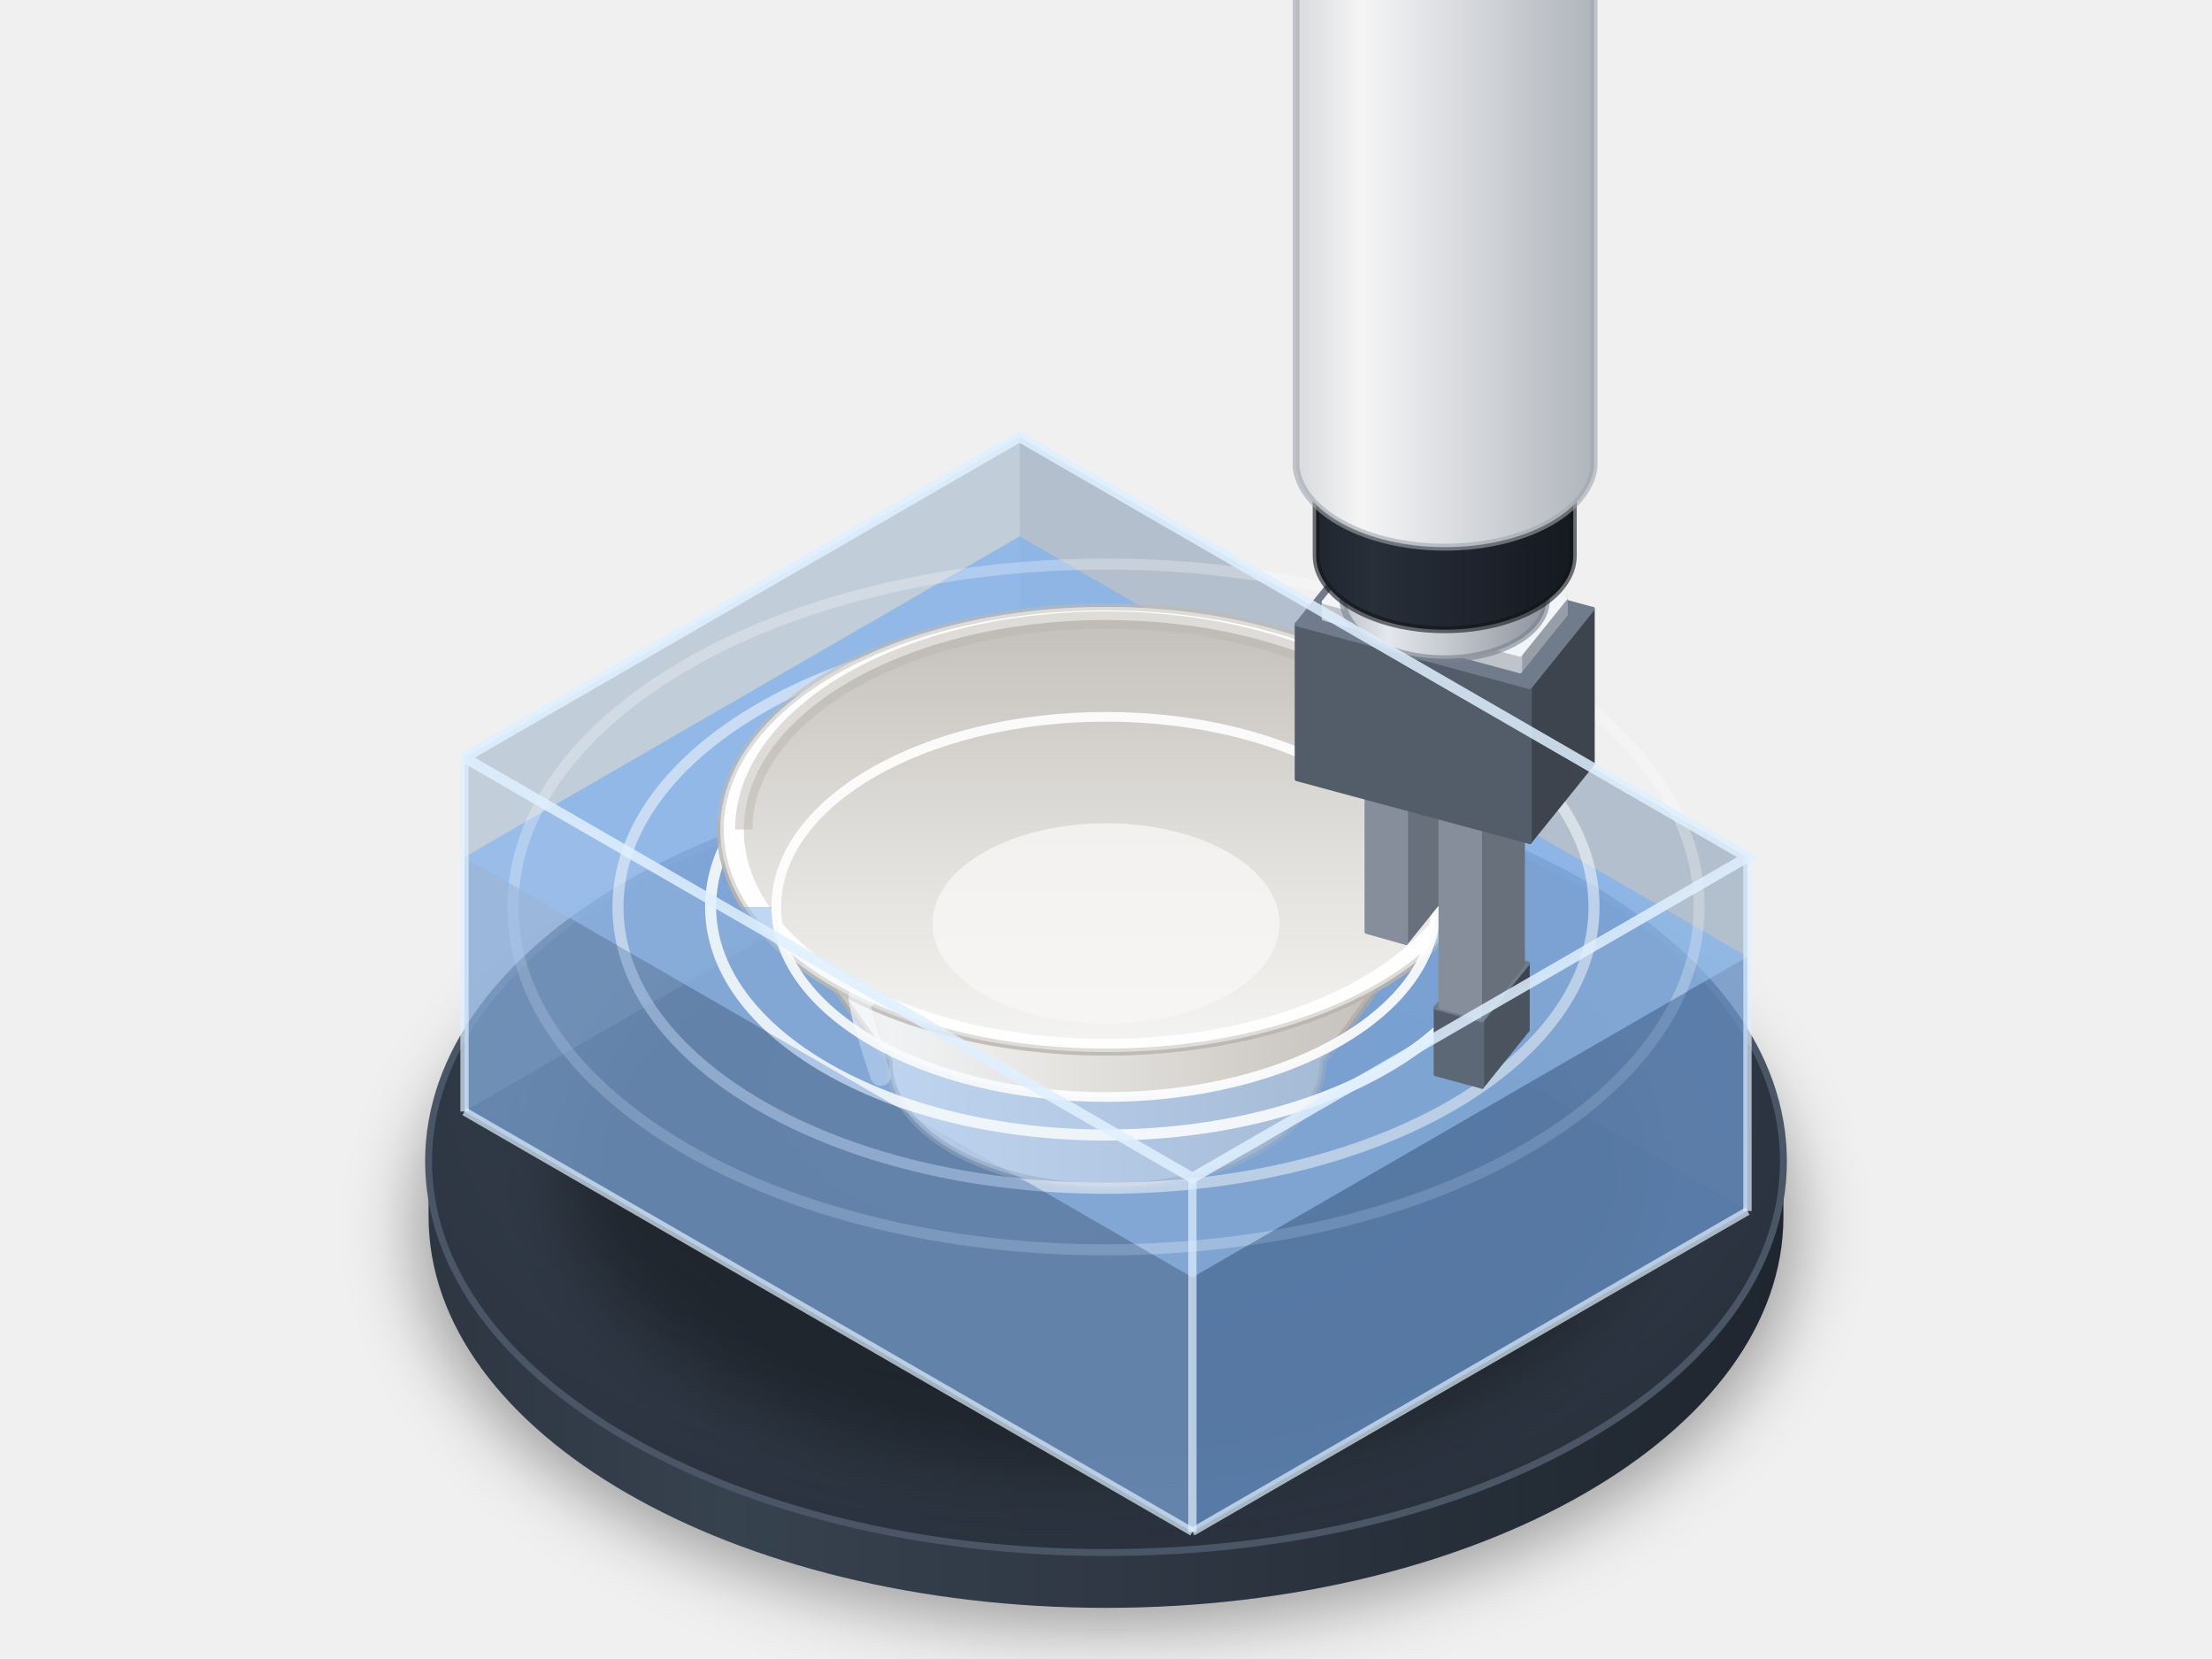
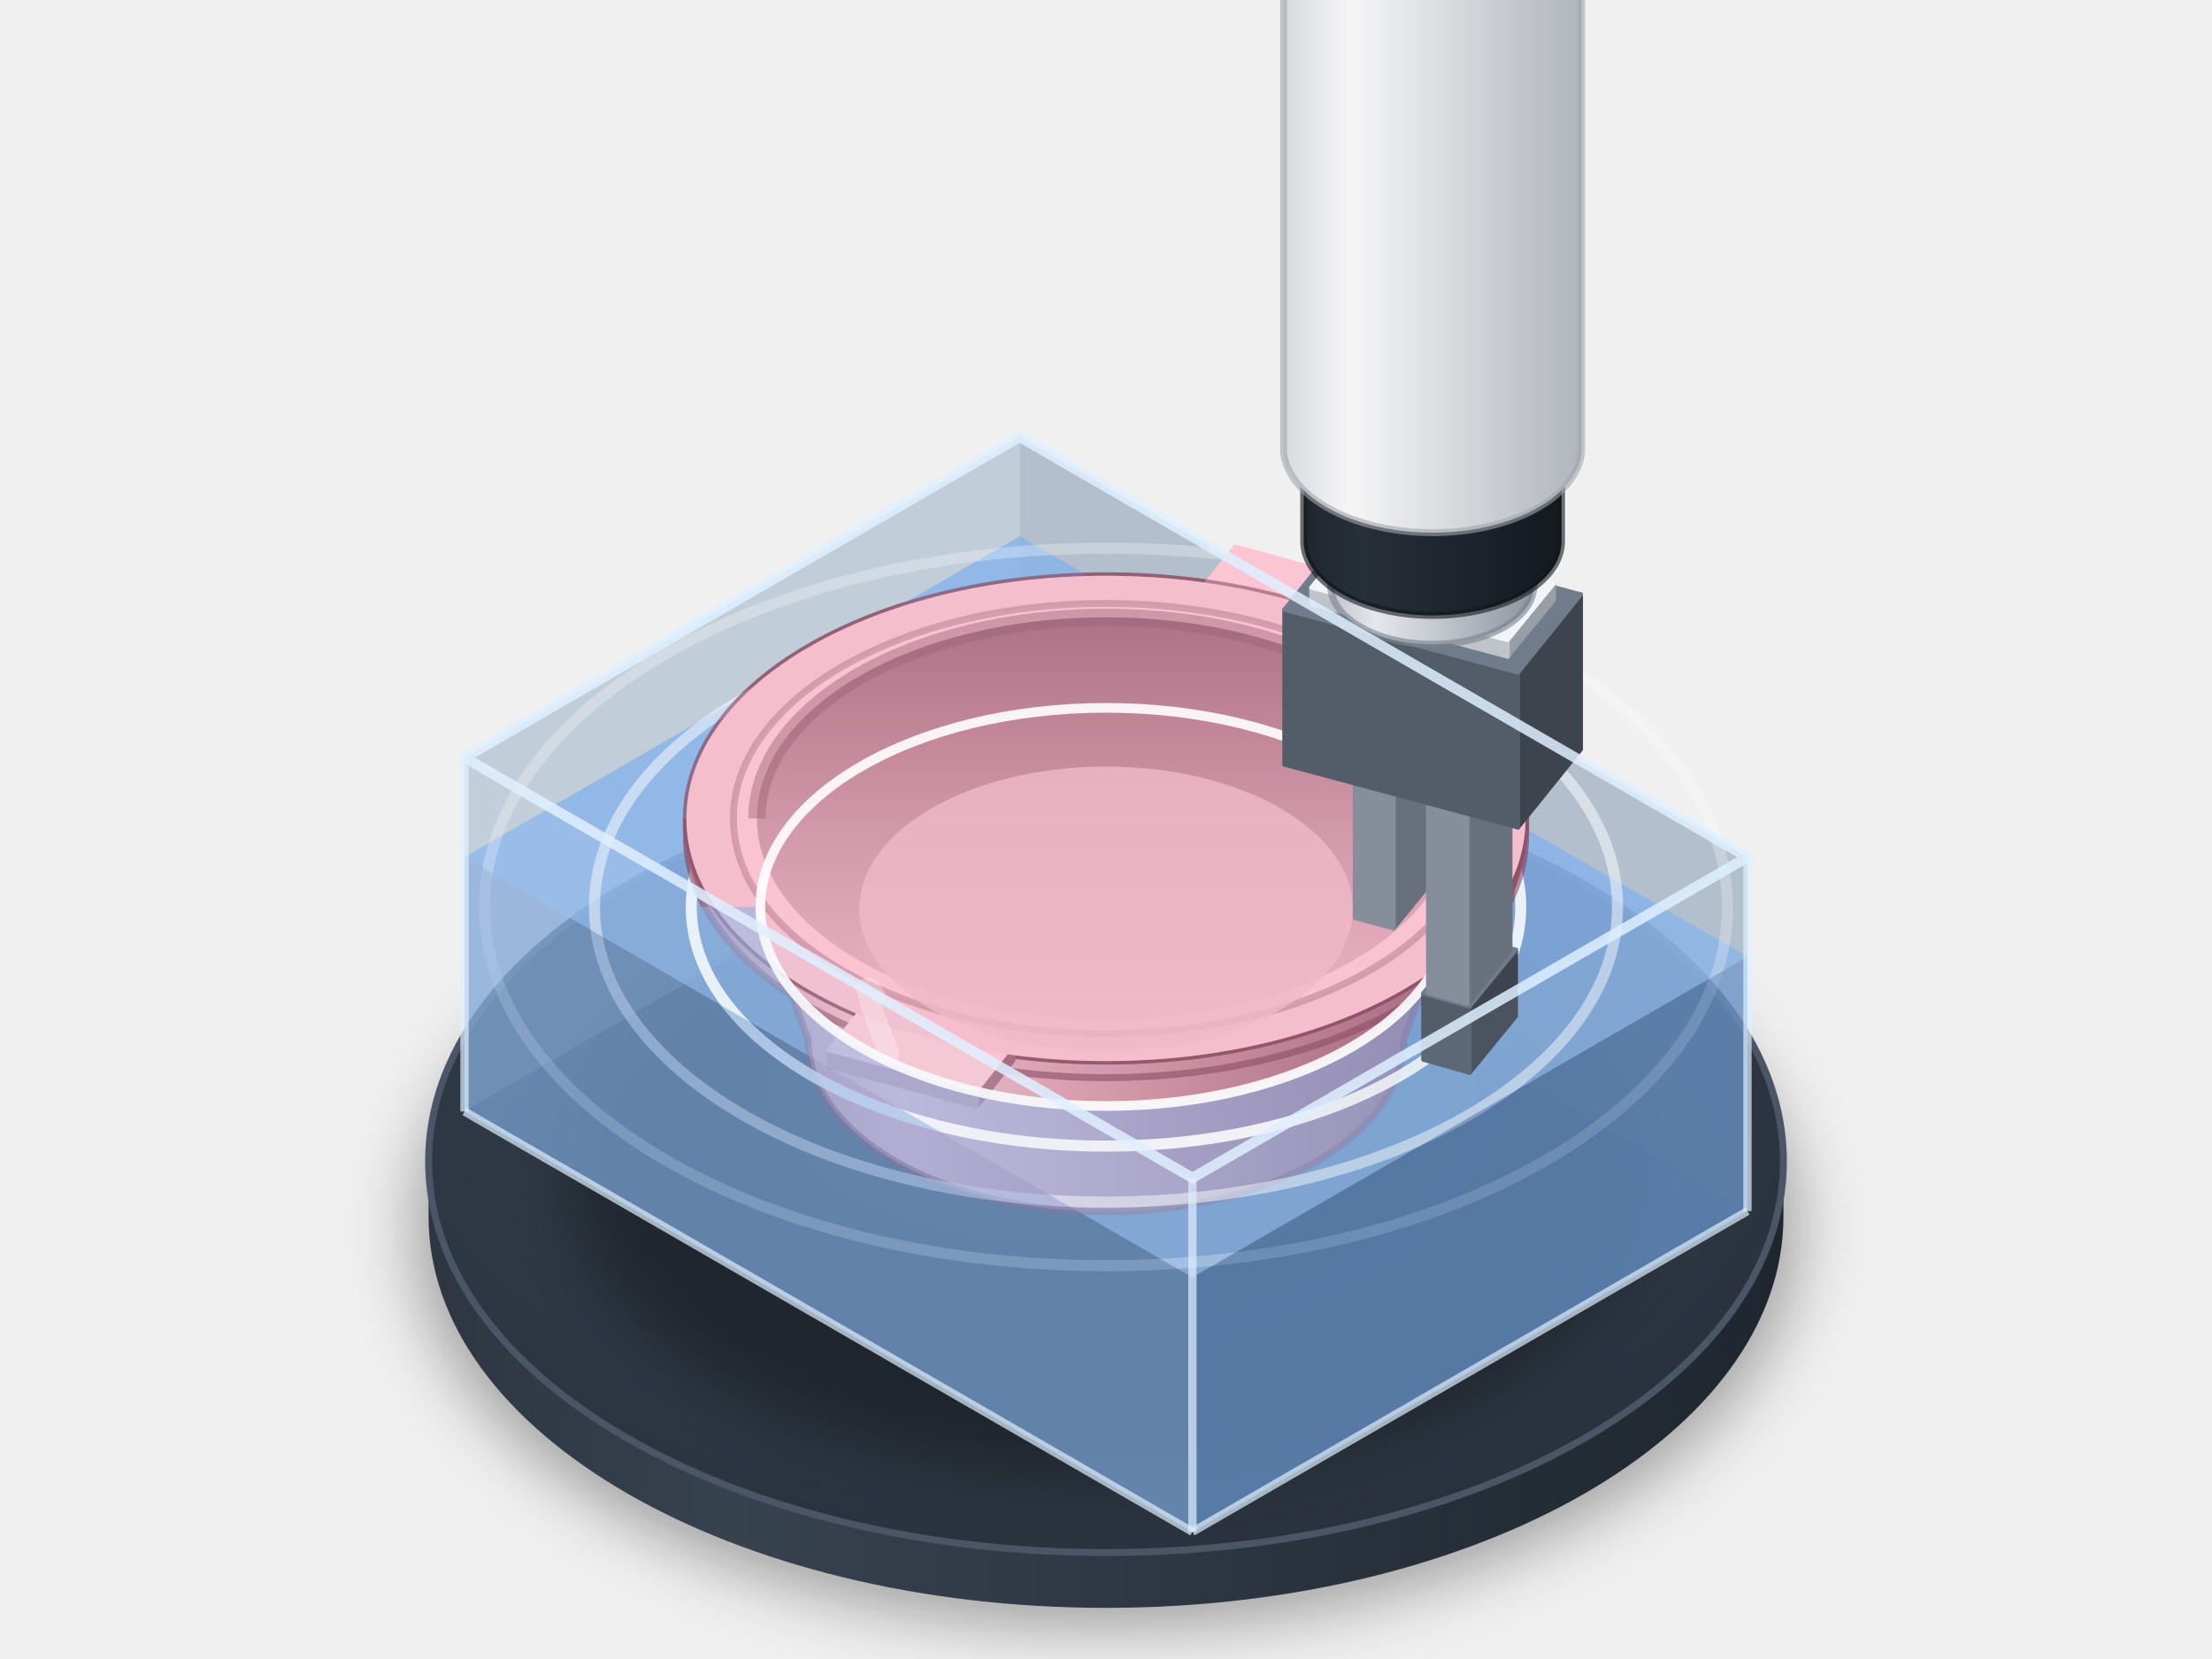
<svg xmlns="http://www.w3.org/2000/svg" viewBox="0 0 320 240" role="img" aria-label="헹굼 — 그릇">
  <defs>
    <filter id="rinse-bowl-blur" x="-50%" y="-50%" width="200%" height="200%">
      <feGaussianBlur stdDeviation="5" />
    </filter>
    <filter id="rinse-bowl-soft" x="-50%" y="-50%" width="200%" height="200%">
      <feGaussianBlur stdDeviation="2" />
    </filter>
    <linearGradient id="rinse-bowl-g1" x1="0" y1="0" x2="1" y2="0">
      <stop offset="0" stop-color="#2d3641" />
      <stop offset="0.22" stop-color="#37424f" />
      <stop offset="0.5" stop-color="#2f3844" />
      <stop offset="0.82" stop-color="#242c36" />
      <stop offset="1" stop-color="#1f262f" />
    </linearGradient>
    <radialGradient id="rinse-bowl-r2" cx="0.45" cy="0.4" r="0.7">
      <stop offset="0" stop-color="#3b4654" />
      <stop offset="0.75" stop-color="#2c3541" />
      <stop offset="1" stop-color="#252d38" />
    </radialGradient>
    <linearGradient id="rinse-bowl-g3" x1="0" y1="0" x2="1" y2="0">
-       <stop offset="0" stop-color="#dcdad6" />
-       <stop offset="0.22" stop-color="#f6f5f4" />
-       <stop offset="0.5" stop-color="#e1dfdc" />
-       <stop offset="0.82" stop-color="#c7c3be" />
-       <stop offset="1" stop-color="#b9b5ad" />
+       <stop offset="0" stop-color="#cd94a5" />
+       <stop offset="0.22" stop-color="#efb8c7" />
+       <stop offset="0.5" stop-color="#d39aab" />
+       <stop offset="0.82" stop-color="#b2768a" />
+       <stop offset="1" stop-color="#9f6277" />
    </linearGradient>
-     <linearGradient id="rinse-bowl-g4" x1="0" y1="0" x2="0" y2="1">
-       <stop offset="0" stop-color="#c4c1bb" />
-       <stop offset="0.55" stop-color="#e1dfdc" />
-       <stop offset="1" stop-color="#f3f3f1" />
+     <linearGradient id="rinse-bowl-g4" x1="0" y1="0" x2="1" y2="0">
+       <stop offset="0" stop-color="#cd94a5" />
+       <stop offset="0.22" stop-color="#efb8c7" />
+       <stop offset="0.5" stop-color="#d39aab" />
+       <stop offset="0.82" stop-color="#b2768a" />
+       <stop offset="1" stop-color="#9f6277" />
    </linearGradient>
-     <clipPath id="rinse-bowl-wl5">
+     <linearGradient id="rinse-bowl-g5" x1="0" y1="0" x2="1" y2="0">
+       <stop offset="0" stop-color="#cd94a5" />
+       <stop offset="0.22" stop-color="#efb8c7" />
+       <stop offset="0.5" stop-color="#d39aab" />
+       <stop offset="0.82" stop-color="#b2768a" />
+       <stop offset="1" stop-color="#9f6277" />
+     </linearGradient>
+     <linearGradient id="rinse-bowl-g6" x1="0" y1="0" x2="0" y2="1">
+       <stop offset="0" stop-color="#ae7286" />
+       <stop offset="0.55" stop-color="#d39aab" />
+       <stop offset="1" stop-color="#ecb4c4" />
+     </linearGradient>
+     <clipPath id="rinse-bowl-wl7">
      <rect x="-2000" y="-2000" width="4000" height="2131.2" />
-       <ellipse cx="160.0" cy="131.2" rx="47.7" ry="27.5" />
+       <ellipse cx="160.0" cy="131.2" rx="50.0" ry="28.8" />
    </clipPath>
-     <linearGradient id="rinse-bowl-g6" x1="0" y1="0" x2="1" y2="0">
-       <stop offset="0" stop-color="#dcdad6" />
-       <stop offset="0.22" stop-color="#f6f5f4" />
-       <stop offset="0.5" stop-color="#e1dfdc" />
-       <stop offset="0.82" stop-color="#c7c3be" />
-       <stop offset="1" stop-color="#b9b5ad" />
+     <linearGradient id="rinse-bowl-g8" x1="0" y1="0" x2="1" y2="0">
+       <stop offset="0" stop-color="#cd94a5" />
+       <stop offset="0.22" stop-color="#efb8c7" />
+       <stop offset="0.5" stop-color="#d39aab" />
+       <stop offset="0.82" stop-color="#b2768a" />
+       <stop offset="1" stop-color="#9f6277" />
    </linearGradient>
-     <linearGradient id="rinse-bowl-g7" x1="0" y1="0" x2="0" y2="1">
-       <stop offset="0" stop-color="#c4c1bb" />
-       <stop offset="0.55" stop-color="#e1dfdc" />
-       <stop offset="1" stop-color="#f3f3f1" />
+     <linearGradient id="rinse-bowl-g9" x1="0" y1="0" x2="1" y2="0">
+       <stop offset="0" stop-color="#cd94a5" />
+       <stop offset="0.22" stop-color="#efb8c7" />
+       <stop offset="0.5" stop-color="#d39aab" />
+       <stop offset="0.82" stop-color="#b2768a" />
+       <stop offset="1" stop-color="#9f6277" />
    </linearGradient>
-     <linearGradient id="rinse-bowl-g8" x1="0" y1="0" x2="1" y2="0">
+     <linearGradient id="rinse-bowl-g10" x1="0" y1="0" x2="1" y2="0">
+       <stop offset="0" stop-color="#cd94a5" />
+       <stop offset="0.22" stop-color="#efb8c7" />
+       <stop offset="0.5" stop-color="#d39aab" />
+       <stop offset="0.82" stop-color="#b2768a" />
+       <stop offset="1" stop-color="#9f6277" />
+     </linearGradient>
+     <linearGradient id="rinse-bowl-g11" x1="0" y1="0" x2="0" y2="1">
+       <stop offset="0" stop-color="#ae7286" />
+       <stop offset="0.55" stop-color="#d39aab" />
+       <stop offset="1" stop-color="#ecb4c4" />
+     </linearGradient>
+     <linearGradient id="rinse-bowl-g12" x1="0" y1="0" x2="1" y2="0">
      <stop offset="0" stop-color="#bfc4cb" />
      <stop offset="0.22" stop-color="#e4e7ec" />
      <stop offset="0.5" stop-color="#c6cad1" />
      <stop offset="0.82" stop-color="#a1a7b0" />
      <stop offset="1" stop-color="#8d949e" />
    </linearGradient>
-     <linearGradient id="rinse-bowl-g9" x1="0" y1="0" x2="1" y2="0">
+     <linearGradient id="rinse-bowl-g13" x1="0" y1="0" x2="1" y2="0">
      <stop offset="0" stop-color="#20262f" />
      <stop offset="0.22" stop-color="#272f39" />
      <stop offset="0.5" stop-color="#212731" />
      <stop offset="0.82" stop-color="#191e26" />
      <stop offset="1" stop-color="#151920" />
    </linearGradient>
-     <linearGradient id="rinse-bowl-g10" x1="0" y1="0" x2="1" y2="0">
+     <linearGradient id="rinse-bowl-g14" x1="0" y1="0" x2="1" y2="0">
      <stop offset="0" stop-color="#d8dadd" />
      <stop offset="0.22" stop-color="#f5f5f6" />
      <stop offset="0.5" stop-color="#dddfe2" />
      <stop offset="0.82" stop-color="#c0c4c9" />
      <stop offset="1" stop-color="#b0b5bc" />
    </linearGradient>
  </defs>
  <ellipse cx="160.0" cy="177.6" rx="99.9" ry="57.7" fill="#000" fill-opacity="0.35" filter="url(#rinse-bowl-blur)" />
  <path d="M62.0 176.0 A98.0 56.6 0 0 0 258.0 176.0 L258.0 168.0 A98.0 56.6 0 0 1 62.0 168.0 Z" fill="url(#rinse-bowl-g1)" />
  <ellipse cx="160.0" cy="168.0" rx="98.0" ry="56.6" fill="url(#rinse-bowl-r2)" stroke="#4a5666" stroke-width="1" />
  <ellipse cx="160.0" cy="168.0" rx="78.4" ry="45.3" fill="#000" fill-opacity="0.35" filter="url(#rinse-bowl-blur)" />
  <polygon points="147.5,114.4 252.8,175.2 252.8,124.0 147.5,63.2" fill="#8298af" fill-opacity=".55" />
  <polygon points="147.5,114.4 67.2,160.8 67.2,109.6 147.5,63.2" fill="#9bb0c5" fill-opacity=".55" />
  <polygon points="147.5,114.4 252.8,175.2 172.5,221.6 67.2,160.8" fill="#7088a1" fill-opacity=".6" />
  <polygon points="147.5,77.6 252.8,138.4 172.5,184.8 67.2,124.0" fill="#89b6f0" fill-opacity=".55" />
-   <path d="M128.6 153.6 A31.4 18.1 0 0 0 191.4 153.6 L215.8 120.0 A55.8 32.2 0 0 1 104.2 120.0 Z" fill="url(#rinse-bowl-g3)" stroke="#aba69d" stroke-width="1" stroke-opacity=".6" />
-   <ellipse cx="160.0" cy="120.0" rx="55.8" ry="32.2" fill="#fefefe" stroke="#bfbbb4" stroke-width="1" stroke-opacity=".5" />
-   <ellipse cx="160.0" cy="120.0" rx="52.4" ry="30.3" fill="url(#rinse-bowl-g4)" />
-   <ellipse cx="160.0" cy="133.6" rx="25.1" ry="14.5" fill="#f7f6f5" fill-opacity=".8" />
-   <path d="M107.6 120.0 A52.4 30.3 0 0 1 212.4 120.0" fill="none" stroke="#b9b5ad" stroke-width="2.5" stroke-opacity=".45" />
-   <path d="M125.4 144.2 Q122.4 140.8 127.4 155.6" stroke="#fff" stroke-opacity=".55" stroke-width="3" fill="none" stroke-linecap="round" />
+   <path d="M132.6 153.6 A27.4 15.8 0 0 0 187.4 153.6 L189.4 150.4 A29.4 17.0 0 0 1 130.6 150.4 Z" fill="url(#rinse-bowl-g3)" stroke="#8d4e65" stroke-width="1" stroke-opacity=".6" />
+   <path d="M116.9 150.4 A43.1 24.9 0 0 0 203.1 150.4 L213.9 120.8 A53.9 31.1 0 0 1 106.1 120.8 Z" fill="url(#rinse-bowl-g4)" stroke="#8d4e65" stroke-width="1" stroke-opacity=".6" />
+   <polygon points="200.1,87.3 194.7,93.9 194.7,91.5 200.1,84.9" fill="#a96d81" stroke="#a96d81" stroke-width=".6" stroke-linejoin="round" />
+   <polygon points="194.7,93.9 173.4,88.2 173.4,85.8 194.7,91.5" fill="#cd93a5" stroke="#cd93a5" stroke-width=".6" stroke-linejoin="round" />
+   <polygon points="200.1,84.9 194.7,91.5 173.4,85.8 178.7,79.1" fill="#fbc5d3" stroke="#fbc5d3" stroke-width=".6" stroke-linejoin="round" />
+   <path d="M99.3 120.8 A60.7 35.1 0 0 0 220.7 120.8 L220.7 118.4 A60.7 35.1 0 0 1 99.3 118.4 Z" fill="url(#rinse-bowl-g5)" stroke="#8d4e65" stroke-width="1" stroke-opacity=".6" />
+   <ellipse cx="160.0" cy="118.4" rx="60.7" ry="35.1" fill="#f5becd" stroke="#8d4e65" stroke-width="1" stroke-opacity=".6" />
+   <polygon points="146.6,153.4 141.3,160.1 141.3,157.7 146.6,151.0" fill="#a96d81" stroke="#a96d81" stroke-width=".6" stroke-linejoin="round" />
+   <polygon points="141.3,160.1 119.9,154.3 119.9,151.9 141.3,157.7" fill="#cd93a5" stroke="#cd93a5" stroke-width=".6" stroke-linejoin="round" />
+   <polygon points="146.6,151.0 141.3,157.7 119.9,151.9 125.3,145.3" fill="#fbc5d3" stroke="#fbc5d3" stroke-width=".6" stroke-linejoin="round" />
+   <ellipse cx="160.0" cy="118.4" rx="60.7" ry="35.1" fill="#f5becd" />
+   <ellipse cx="160.0" cy="118.4" rx="53.9" ry="31.1" fill="#f9c3d1" stroke="#ae7286" stroke-width="1" stroke-opacity=".45" />
+   <ellipse cx="160.0" cy="118.4" rx="50.5" ry="29.1" fill="url(#rinse-bowl-g6)" />
+   <ellipse cx="160.0" cy="131.5" rx="35.7" ry="20.6" fill="#f0b9c8" fill-opacity=".8" />
+   <path d="M109.5 118.4 A50.5 29.1 0 0 1 210.5 118.4" fill="none" stroke="#9f6277" stroke-width="2.5" stroke-opacity=".45" />
+   <path d="M126.6 144.1 Q123.6 139.6 128.6 152.4" stroke="#fff" stroke-opacity="0.3" stroke-width="3" fill="none" stroke-linecap="round" />
  <polygon points="147.5,77.6 252.8,138.4 172.5,184.8 67.2,124.0" fill="#83b0eb" fill-opacity=".5" />
-   <ellipse cx="160.0" cy="131.2" rx="57.2" ry="33.0" fill="none" stroke="#ffffff" stroke-opacity="0.85" stroke-width="1.6" />
-   <ellipse cx="160.0" cy="131.2" rx="70.6" ry="40.7" fill="none" stroke="#ffffff" stroke-opacity="0.5" stroke-width="1.6" />
-   <ellipse cx="160.0" cy="131.2" rx="85.8" ry="49.6" fill="none" stroke="#ffffff" stroke-opacity="0.28" stroke-width="1.6" />
-   <g clip-path="url(#rinse-bowl-wl5)">
-     <path d="M128.6 153.6 A31.4 18.1 0 0 0 191.4 153.6 L215.8 120.0 A55.8 32.2 0 0 1 104.2 120.0 Z" fill="url(#rinse-bowl-g6)" stroke="#aba69d" stroke-width="1" stroke-opacity=".6" />
-     <ellipse cx="160.0" cy="120.0" rx="55.8" ry="32.2" fill="#fefefe" stroke="#bfbbb4" stroke-width="1" stroke-opacity=".5" />
-     <ellipse cx="160.0" cy="120.0" rx="52.4" ry="30.3" fill="url(#rinse-bowl-g7)" />
-     <ellipse cx="160.0" cy="133.6" rx="25.1" ry="14.5" fill="#f7f6f5" fill-opacity=".8" />
-     <path d="M107.6 120.0 A52.4 30.3 0 0 1 212.4 120.0" fill="none" stroke="#b9b5ad" stroke-width="2.5" stroke-opacity=".45" />
-     <path d="M125.4 144.2 Q122.4 140.8 127.4 155.6" stroke="#fff" stroke-opacity=".55" stroke-width="3" fill="none" stroke-linecap="round" />
+   <ellipse cx="160.0" cy="131.2" rx="60.0" ry="34.6" fill="none" stroke="#ffffff" stroke-opacity="0.85" stroke-width="1.6" />
+   <ellipse cx="160.0" cy="131.2" rx="74.0" ry="42.7" fill="none" stroke="#ffffff" stroke-opacity="0.5" stroke-width="1.6" />
+   <ellipse cx="160.0" cy="131.2" rx="89.9" ry="51.9" fill="none" stroke="#ffffff" stroke-opacity="0.28" stroke-width="1.6" />
+   <g clip-path="url(#rinse-bowl-wl7)">
+     <path d="M132.6 153.6 A27.4 15.8 0 0 0 187.4 153.6 L189.4 150.4 A29.4 17.0 0 0 1 130.6 150.4 Z" fill="url(#rinse-bowl-g8)" stroke="#8d4e65" stroke-width="1" stroke-opacity=".6" />
+     <path d="M116.9 150.4 A43.1 24.9 0 0 0 203.1 150.4 L213.9 120.8 A53.9 31.1 0 0 1 106.1 120.8 Z" fill="url(#rinse-bowl-g9)" stroke="#8d4e65" stroke-width="1" stroke-opacity=".6" />
+     <polygon points="200.1,87.3 194.7,93.9 194.7,91.5 200.1,84.9" fill="#a96d81" stroke="#a96d81" stroke-width=".6" stroke-linejoin="round" />
+     <polygon points="194.7,93.9 173.4,88.2 173.4,85.8 194.7,91.5" fill="#cd93a5" stroke="#cd93a5" stroke-width=".6" stroke-linejoin="round" />
+     <polygon points="200.1,84.9 194.7,91.5 173.4,85.8 178.7,79.1" fill="#fbc5d3" stroke="#fbc5d3" stroke-width=".6" stroke-linejoin="round" />
+     <path d="M99.3 120.8 A60.7 35.1 0 0 0 220.7 120.8 L220.7 118.4 A60.7 35.1 0 0 1 99.3 118.4 Z" fill="url(#rinse-bowl-g10)" stroke="#8d4e65" stroke-width="1" stroke-opacity=".6" />
+     <ellipse cx="160.0" cy="118.4" rx="60.7" ry="35.1" fill="#f5becd" stroke="#8d4e65" stroke-width="1" stroke-opacity=".6" />
+     <polygon points="146.6,153.4 141.3,160.1 141.3,157.7 146.6,151.0" fill="#a96d81" stroke="#a96d81" stroke-width=".6" stroke-linejoin="round" />
+     <polygon points="141.3,160.1 119.9,154.3 119.9,151.9 141.3,157.7" fill="#cd93a5" stroke="#cd93a5" stroke-width=".6" stroke-linejoin="round" />
+     <polygon points="146.6,151.0 141.3,157.7 119.9,151.9 125.3,145.3" fill="#fbc5d3" stroke="#fbc5d3" stroke-width=".6" stroke-linejoin="round" />
+     <ellipse cx="160.0" cy="118.4" rx="60.7" ry="35.1" fill="#f5becd" />
+     <ellipse cx="160.0" cy="118.4" rx="53.9" ry="31.1" fill="#f9c3d1" stroke="#ae7286" stroke-width="1" stroke-opacity=".45" />
+     <ellipse cx="160.0" cy="118.4" rx="50.5" ry="29.1" fill="url(#rinse-bowl-g11)" />
+     <ellipse cx="160.0" cy="131.5" rx="35.7" ry="20.6" fill="#f0b9c8" fill-opacity=".8" />
+     <path d="M109.5 118.4 A50.5 29.1 0 0 1 210.5 118.4" fill="none" stroke="#9f6277" stroke-width="2.5" stroke-opacity=".45" />
+     <path d="M126.6 144.1 Q123.6 139.6 128.6 152.4" stroke="#fff" stroke-opacity="0.3" stroke-width="3" fill="none" stroke-linecap="round" />
  </g>
-   <ellipse cx="160.0" cy="131.2" rx="47.7" ry="27.5" fill="none" stroke="#ffffff" stroke-opacity=".9" stroke-width="1.4" />
-   <polygon points="209.6,128.7 203.4,136.4 203.4,115.6 209.6,107.9" fill="#68707b" stroke="#68707b" stroke-width=".6" stroke-linejoin="round" />
-   <polygon points="203.4,136.4 197.7,134.8 197.7,114.0 203.4,115.6" fill="#858e9a" stroke="#858e9a" stroke-width=".6" stroke-linejoin="round" />
-   <polygon points="204.0,106.4 209.6,107.9 203.4,115.6 197.7,114.0" fill="#aab4c1" stroke="#aab4c1" stroke-width=".6" stroke-linejoin="round" />
-   <polygon points="221.0,149.0 214.4,157.2 214.4,147.6 221.0,139.4" fill="#3d444e" stroke="#3d444e" stroke-width=".6" stroke-linejoin="round" />
-   <polygon points="214.4,157.2 207.7,155.4 207.7,145.8 214.4,147.6" fill="#535c69" stroke="#535c69" stroke-width=".6" stroke-linejoin="round" />
-   <polygon points="214.3,137.6 221.0,139.4 214.4,147.6 207.7,145.8" fill="#707b8b" stroke="#707b8b" stroke-width=".6" stroke-linejoin="round" />
-   <polygon points="220.3,139.6 214.1,147.2 214.1,118.4 220.3,110.8" fill="#68707b" stroke="#68707b" stroke-width=".6" stroke-linejoin="round" />
-   <polygon points="214.1,147.2 208.4,145.7 208.4,116.9 214.1,118.4" fill="#858e9a" stroke="#858e9a" stroke-width=".6" stroke-linejoin="round" />
-   <polygon points="214.6,109.2 220.3,110.8 214.1,118.4 208.4,116.9" fill="#aab4c1" stroke="#aab4c1" stroke-width=".6" stroke-linejoin="round" />
-   <polygon points="230.4,110.5 221.3,121.8 221.3,99.4 230.4,88.1" fill="#3d444e" stroke="#3d444e" stroke-width=".6" stroke-linejoin="round" />
-   <polygon points="221.3,121.8 187.6,112.7 187.6,90.3 221.3,99.4" fill="#535c69" stroke="#535c69" stroke-width=".6" stroke-linejoin="round" />
-   <polygon points="196.7,79.0 230.4,88.1 221.3,99.4 187.6,90.3" fill="#707b8b" stroke="#707b8b" stroke-width=".6" stroke-linejoin="round" />
-   <polygon points="226.5,88.9 219.9,97.1 219.9,94.7 226.5,86.5" fill="#989ea8" stroke="#989ea8" stroke-width=".6" stroke-linejoin="round" />
-   <polygon points="219.9,97.1 191.5,89.5 191.5,87.1 219.9,94.7" fill="#bfc4cb" stroke="#bfc4cb" stroke-width=".6" stroke-linejoin="round" />
-   <polygon points="198.1,78.9 226.5,86.5 219.9,94.7 191.5,87.1" fill="#f1f4f8" stroke="#f1f4f8" stroke-width=".6" stroke-linejoin="round" />
-   <path d="M194.3 86.8 A14.7 8.5 0 0 0 223.7 86.8 L223.7 80.4 A14.7 8.5 0 0 1 194.3 80.4 Z" fill="url(#rinse-bowl-g8)" stroke="#79818c" stroke-width="1" stroke-opacity=".6" />
-   <ellipse cx="209.0" cy="80.4" rx="14.7" ry="8.5" fill="#eceff4" stroke="#79818c" stroke-width="1" stroke-opacity=".6" />
-   <path d="M190.4 80.4 A18.6 10.7 0 0 0 227.6 80.4 L227.6 67.6 A18.6 10.7 0 0 1 190.4 67.6 Z" fill="url(#rinse-bowl-g9)" stroke="#11141a" stroke-width="1" stroke-opacity=".6" />
-   <ellipse cx="209.0" cy="67.6" rx="18.6" ry="10.7" fill="#29313c" stroke="#11141a" stroke-width="1" stroke-opacity=".6" />
-   <path d="M187.5 67.6 A21.6 12.4 0 0 0 230.6 67.6 L230.6 -92.4 A21.6 12.4 0 0 1 187.5 -92.4 Z" fill="url(#rinse-bowl-g10)" stroke="#a1a6ae" stroke-width="1" stroke-opacity=".6" />
+   <ellipse cx="160.0" cy="131.2" rx="50.0" ry="28.8" fill="none" stroke="#ffffff" stroke-opacity=".9" stroke-width="1.4" />
+   <polygon points="207.9,126.6 201.6,134.3 201.6,113.5 207.9,105.8" fill="#68707b" stroke="#68707b" stroke-width=".6" stroke-linejoin="round" />
+   <polygon points="201.6,134.3 196.0,132.8 196.0,112.0 201.6,113.5" fill="#858e9a" stroke="#858e9a" stroke-width=".6" stroke-linejoin="round" />
+   <polygon points="202.2,104.3 207.9,105.8 201.6,113.5 196.0,112.0" fill="#aab4c1" stroke="#aab4c1" stroke-width=".6" stroke-linejoin="round" />
+   <polygon points="219.3,147.0 212.6,155.2 212.6,145.6 219.3,137.4" fill="#3d444e" stroke="#3d444e" stroke-width=".6" stroke-linejoin="round" />
+   <polygon points="212.6,155.2 205.9,153.3 205.9,143.7 212.6,145.6" fill="#535c69" stroke="#535c69" stroke-width=".6" stroke-linejoin="round" />
+   <polygon points="212.5,135.5 219.3,137.4 212.6,145.6 205.9,143.7" fill="#707b8b" stroke="#707b8b" stroke-width=".6" stroke-linejoin="round" />
+   <polygon points="218.5,137.5 212.3,145.2 212.3,116.4 218.5,108.7" fill="#68707b" stroke="#68707b" stroke-width=".6" stroke-linejoin="round" />
+   <polygon points="212.3,145.2 206.6,143.6 206.6,114.8 212.3,116.4" fill="#858e9a" stroke="#858e9a" stroke-width=".6" stroke-linejoin="round" />
+   <polygon points="212.8,107.1 218.5,108.7 212.3,116.4 206.6,114.8" fill="#aab4c1" stroke="#aab4c1" stroke-width=".6" stroke-linejoin="round" />
+   <polygon points="228.7,108.4 219.6,119.7 219.6,97.3 228.7,86.0" fill="#3d444e" stroke="#3d444e" stroke-width=".6" stroke-linejoin="round" />
+   <polygon points="219.6,119.7 185.8,110.6 185.8,88.2 219.6,97.3" fill="#535c69" stroke="#535c69" stroke-width=".6" stroke-linejoin="round" />
+   <polygon points="194.9,76.9 228.7,86.0 219.6,97.3 185.8,88.2" fill="#707b8b" stroke="#707b8b" stroke-width=".6" stroke-linejoin="round" />
+   <polygon points="224.8,86.8 218.1,95.0 218.1,92.6 224.8,84.4" fill="#989ea8" stroke="#989ea8" stroke-width=".6" stroke-linejoin="round" />
+   <polygon points="218.1,95.0 189.7,87.4 189.7,85.0 218.1,92.6" fill="#bfc4cb" stroke="#bfc4cb" stroke-width=".6" stroke-linejoin="round" />
+   <polygon points="196.3,76.8 224.8,84.4 218.1,92.6 189.7,85.0" fill="#f1f4f8" stroke="#f1f4f8" stroke-width=".6" stroke-linejoin="round" />
+   <path d="M192.5 84.7 A14.7 8.5 0 0 0 221.9 84.7 L221.9 78.3 A14.7 8.5 0 0 1 192.5 78.3 Z" fill="url(#rinse-bowl-g12)" stroke="#79818c" stroke-width="1" stroke-opacity=".6" />
+   <ellipse cx="207.2" cy="78.3" rx="14.7" ry="8.5" fill="#eceff4" stroke="#79818c" stroke-width="1" stroke-opacity=".6" />
+   <path d="M188.6 78.3 A18.6 10.7 0 0 0 225.9 78.3 L225.9 65.5 A18.6 10.7 0 0 1 188.6 65.5 Z" fill="url(#rinse-bowl-g13)" stroke="#11141a" stroke-width="1" stroke-opacity=".6" />
+   <ellipse cx="207.2" cy="65.5" rx="18.6" ry="10.7" fill="#29313c" stroke="#11141a" stroke-width="1" stroke-opacity=".6" />
+   <path d="M185.7 65.5 A21.6 12.4 0 0 0 228.8 65.5 L228.8 -94.5 A21.6 12.4 0 0 1 185.7 -94.5 Z" fill="url(#rinse-bowl-g14)" stroke="#a1a6ae" stroke-width="1" stroke-opacity=".6" />
  <polygon points="67.2,160.8 172.5,221.6 172.5,184.8 67.2,124.0" fill="#76a4e1" fill-opacity=".5" />
  <polygon points="252.8,175.2 172.5,221.6 172.5,184.8 252.8,138.4" fill="#5c8ccc" fill-opacity=".55" />
  <polygon points="67.2,124.0 172.5,184.8 172.5,170.4 67.2,109.6" fill="#cee0f0" fill-opacity=".12" />
  <polygon points="252.8,138.4 172.5,184.8 172.5,170.4 252.8,124.0" fill="#acc0d4" fill-opacity=".12" />
  <polyline points="67.2,109.6 172.5,170.4 252.8,124.0 147.5,63.2 67.2,109.6" fill="none" stroke="#dff0ff" stroke-width="1.5" stroke-opacity=".85" />
  <line x1="67.2" y1="160.8" x2="67.2" y2="109.6" stroke="#dff0ff" stroke-width="1.2" stroke-opacity=".7" />
  <line x1="172.5" y1="221.6" x2="172.5" y2="170.4" stroke="#dff0ff" stroke-width="1.2" stroke-opacity=".7" />
  <line x1="252.8" y1="175.2" x2="252.8" y2="124.0" stroke="#dff0ff" stroke-width="1.2" stroke-opacity=".7" />
  <line x1="67.2" y1="160.8" x2="172.5" y2="221.6" stroke="#dff0ff" stroke-width="1.2" stroke-opacity=".7" />
  <line x1="172.5" y1="221.6" x2="252.8" y2="175.2" stroke="#dff0ff" stroke-width="1.2" stroke-opacity=".7" />
</svg>
